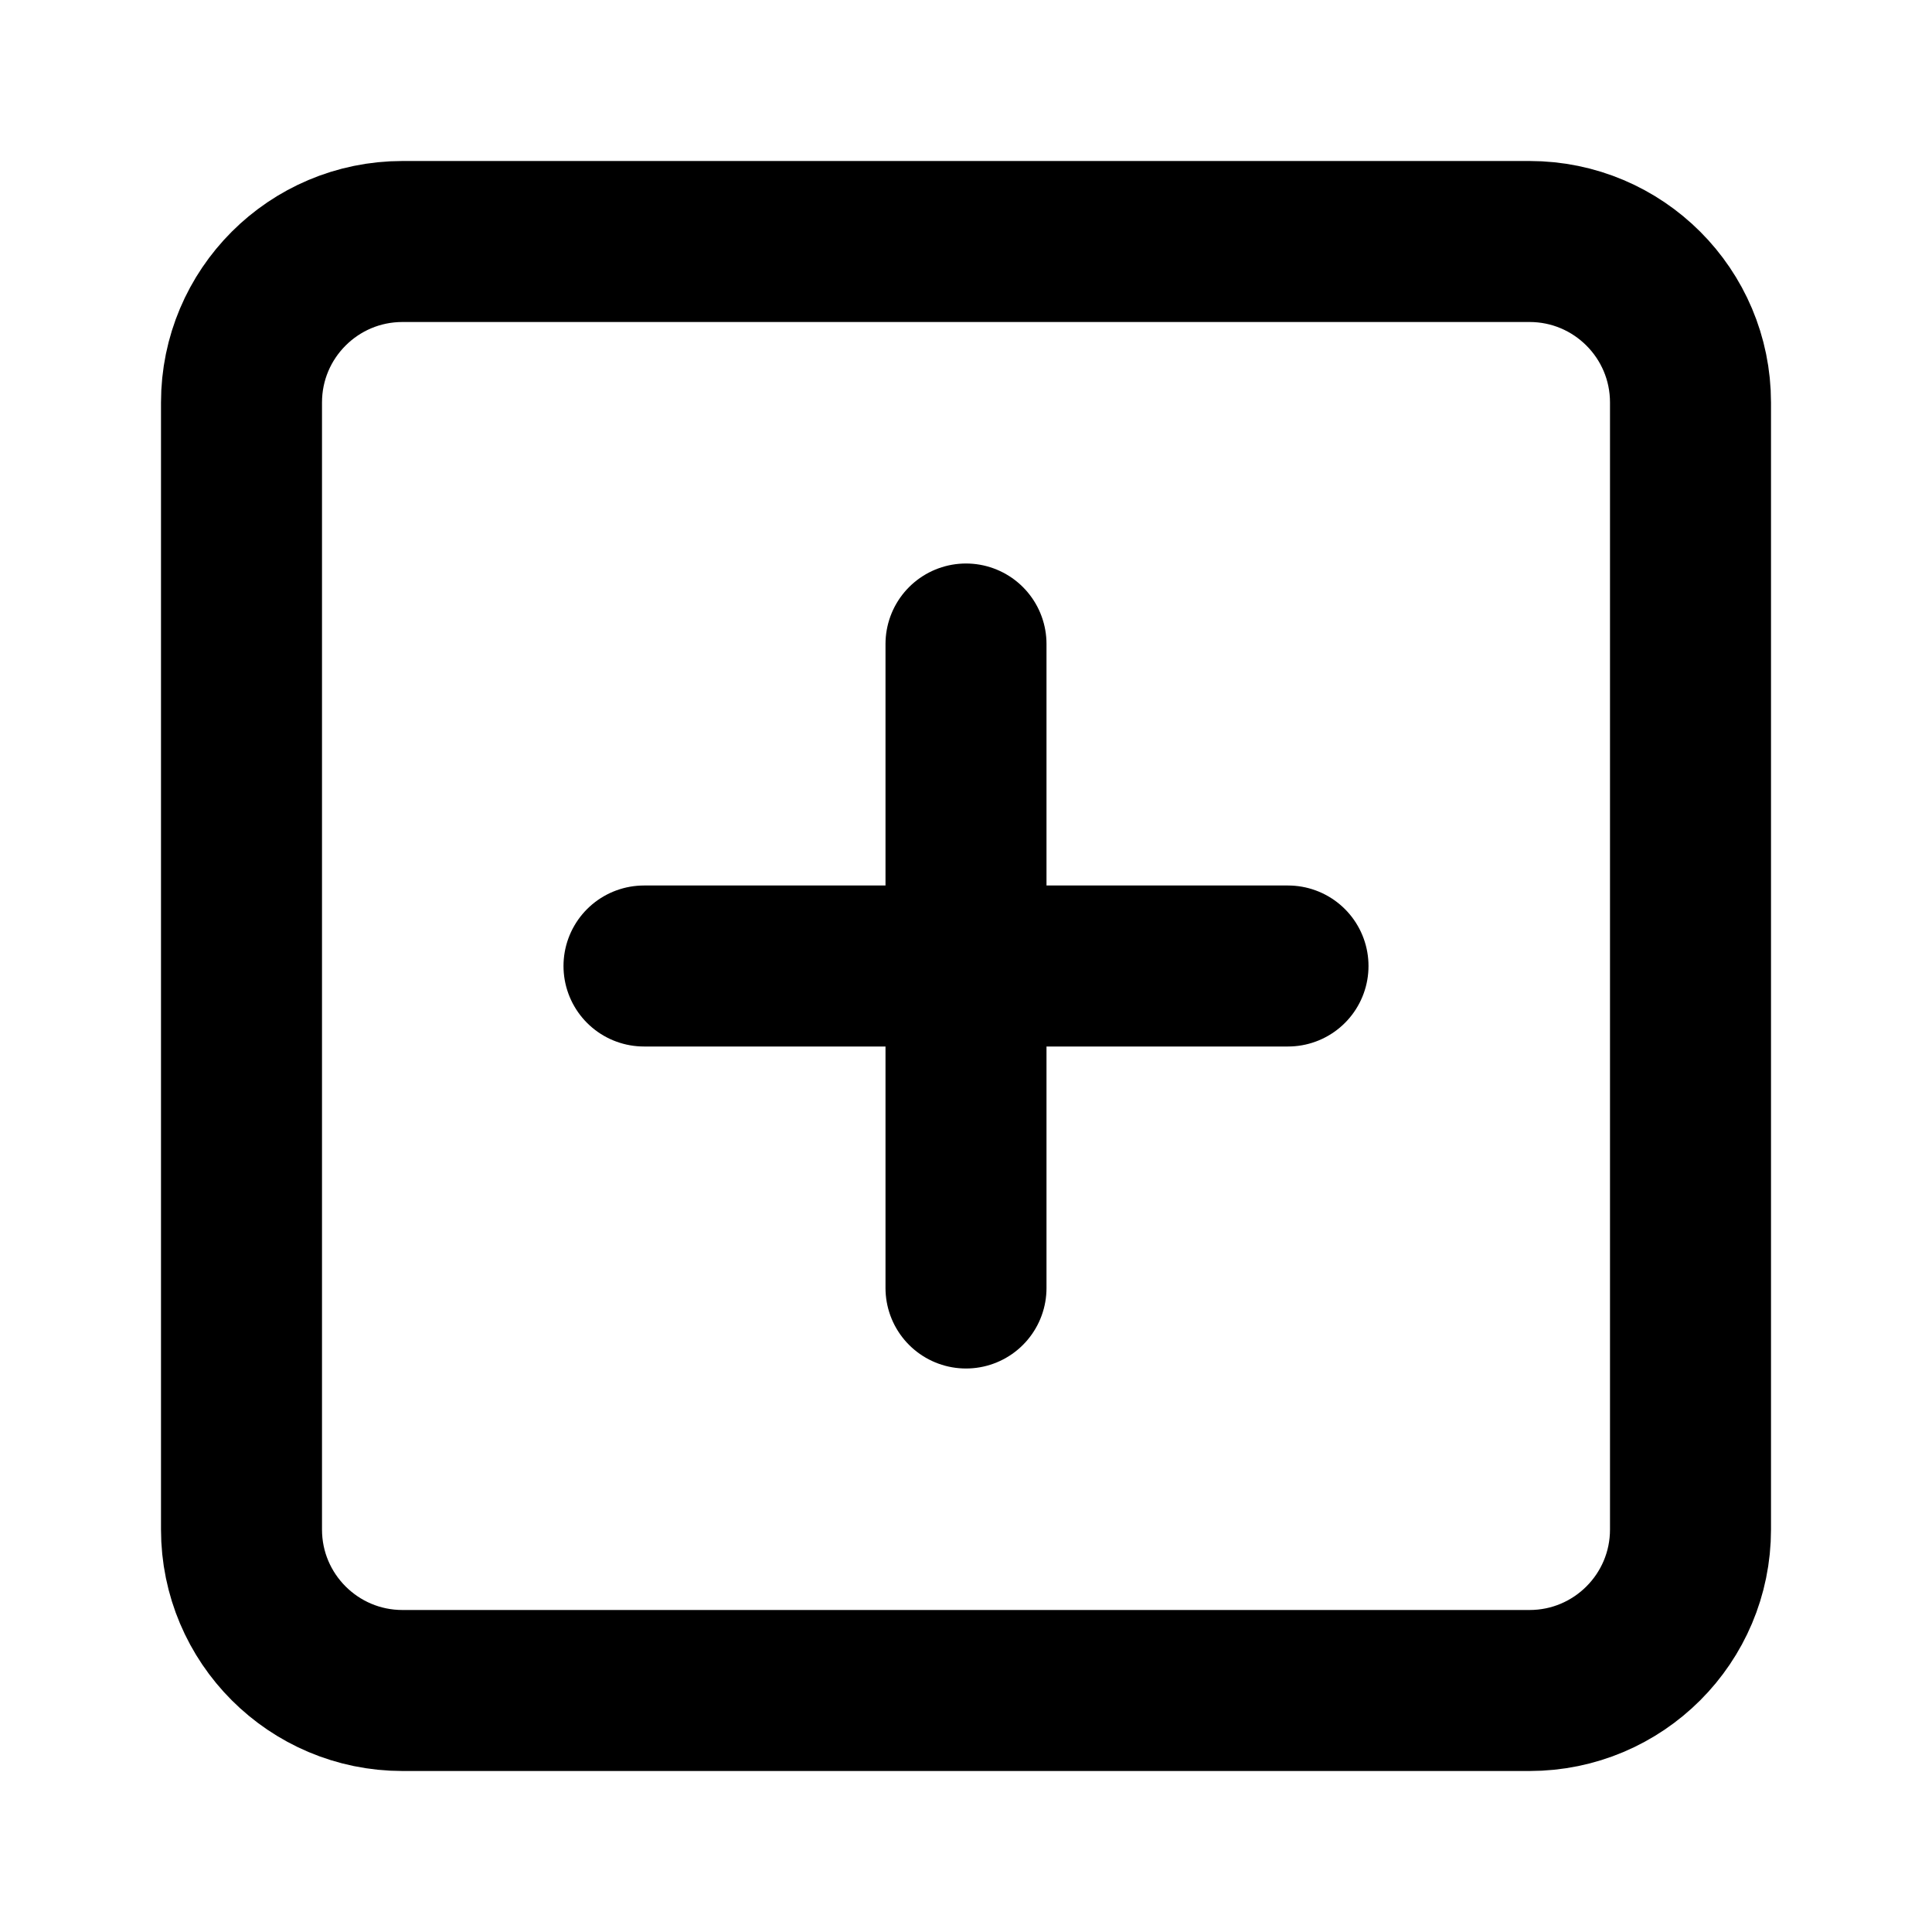
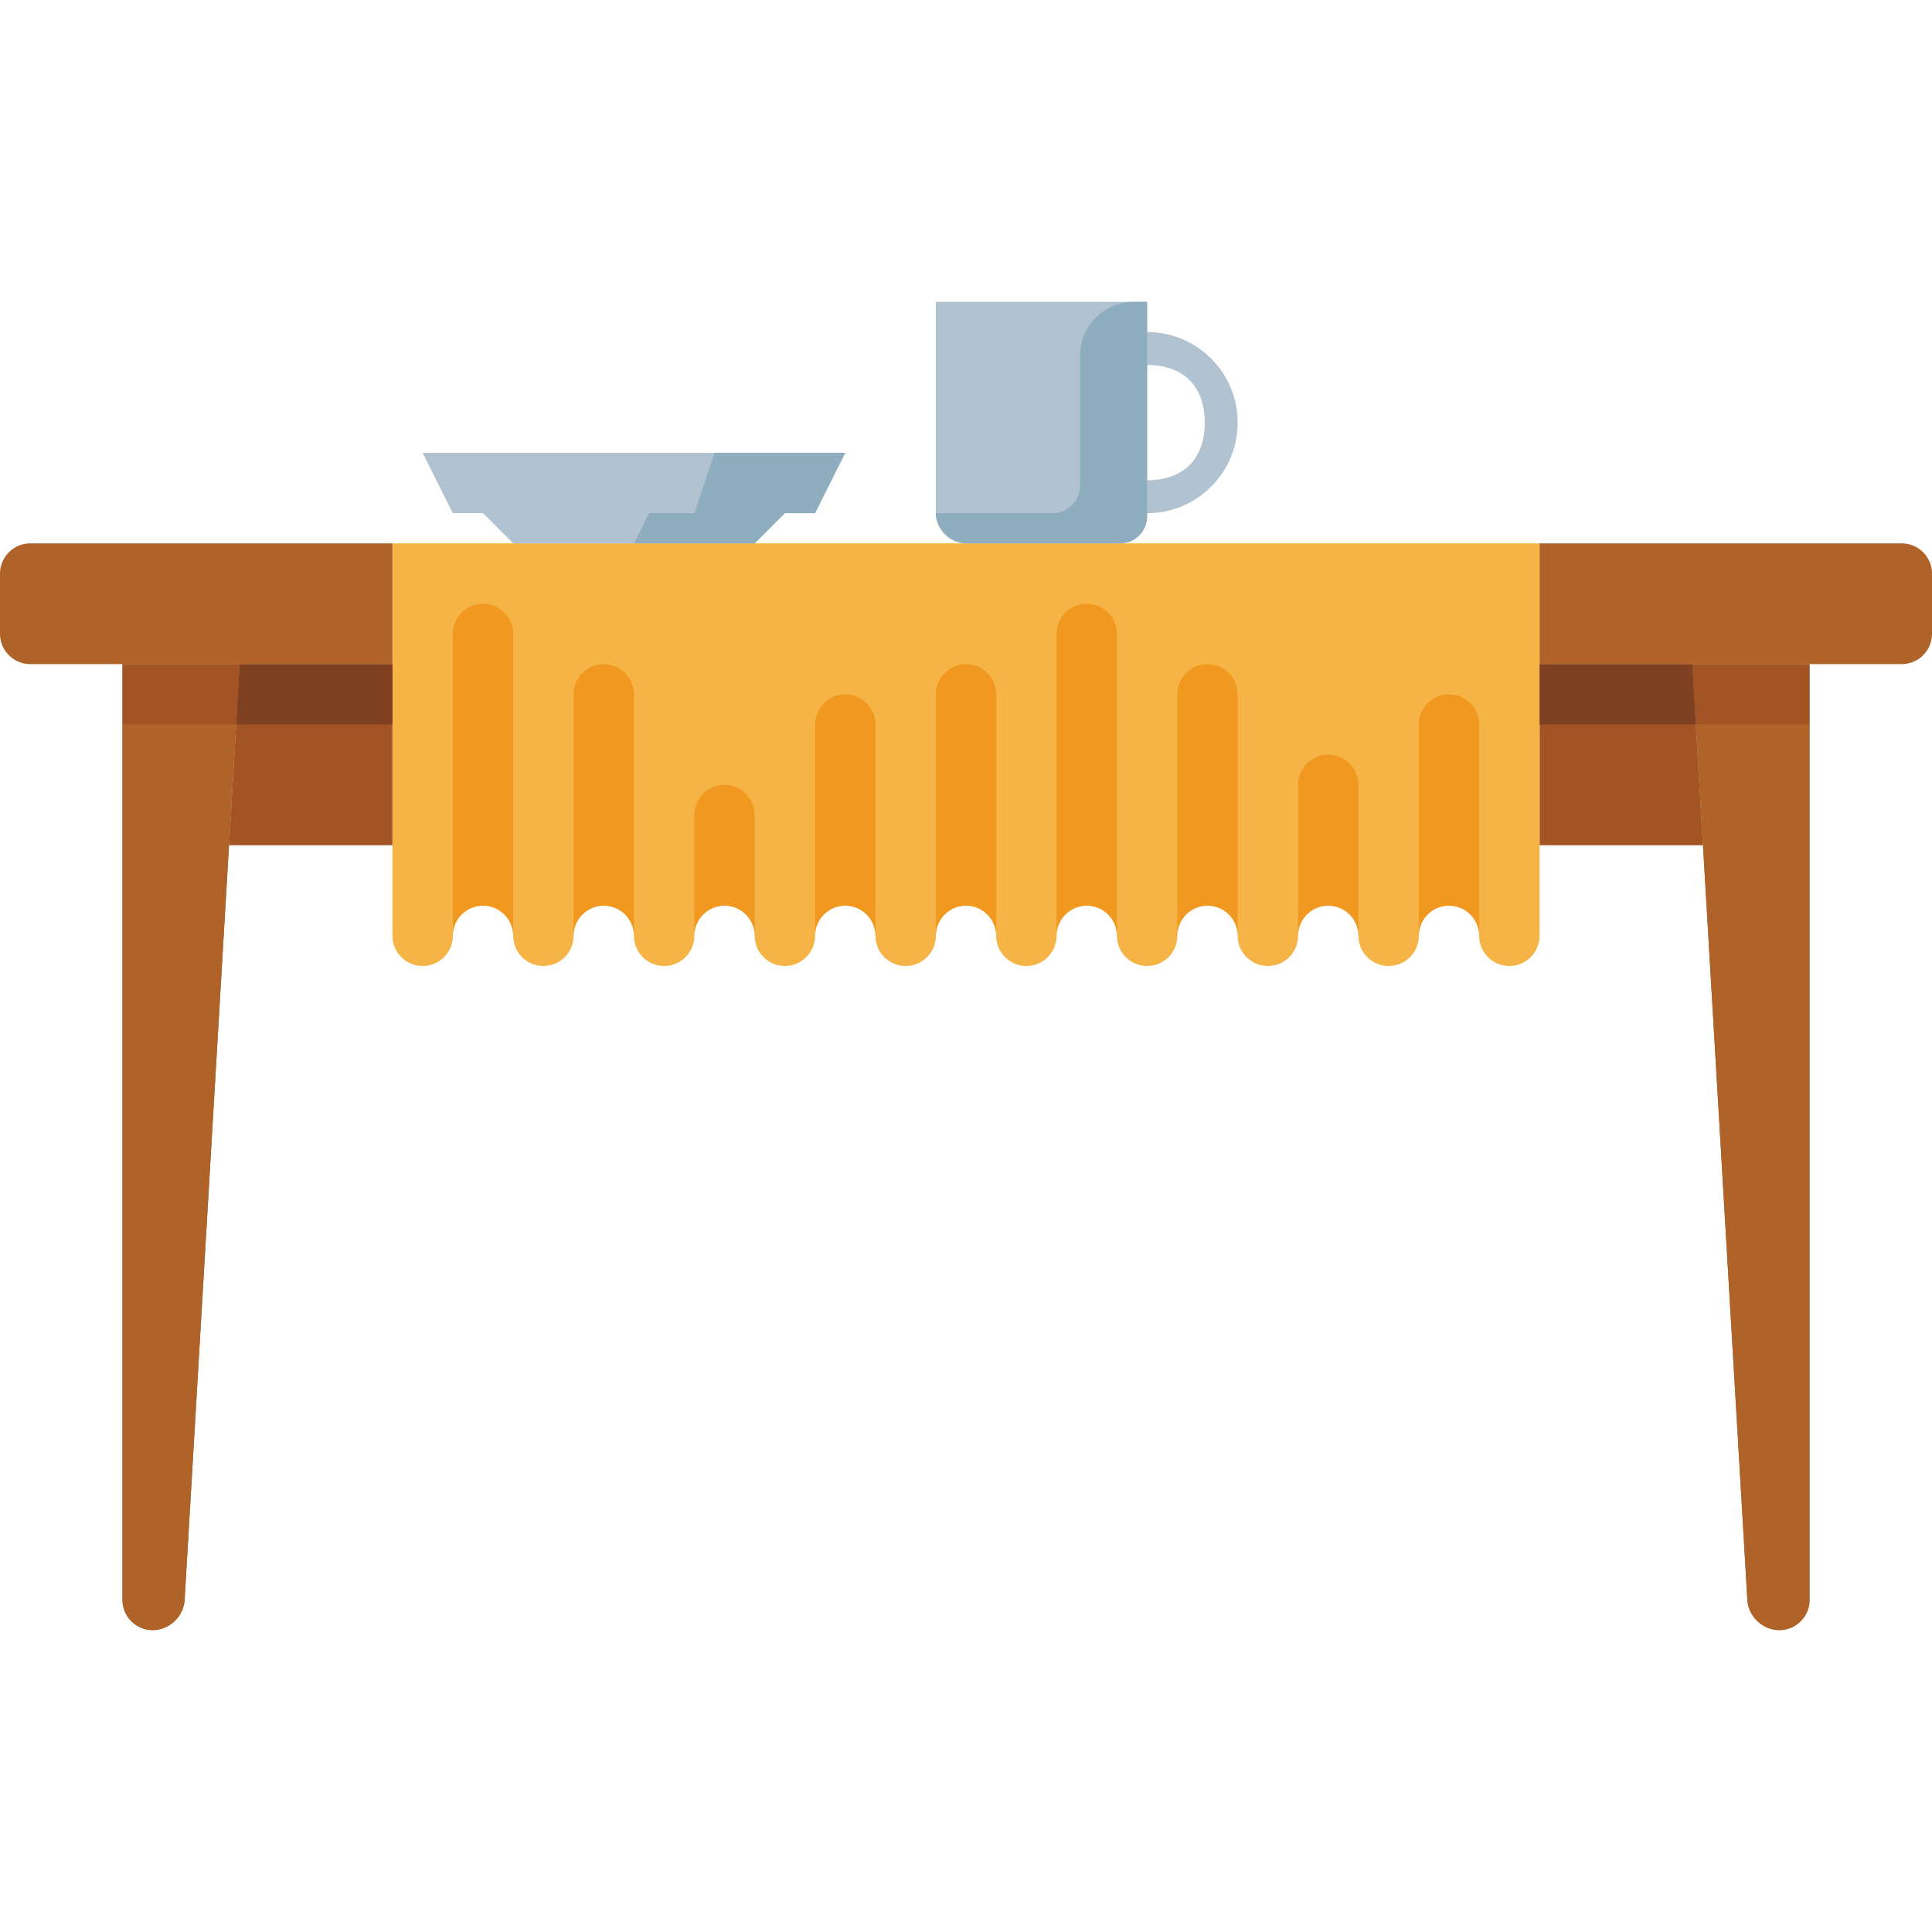
- <svg xmlns="http://www.w3.org/2000/svg" width="24" height="24" viewBox="0 0 24 24" fill="none" stroke="currentColor" stroke-width="2" stroke-linecap="round" stroke-linejoin="round" class="feather feather-plus-square">
-   <rect x="3" y="3" width="18" height="18" rx="2" ry="2" />
-   <line x1="12" y1="8" x2="12" y2="16" />
-   <line x1="8" y1="12" x2="16" y2="12" />
+ <svg xmlns="http://www.w3.org/2000/svg" height="800px" width="800px" version="1.1" id="Capa_1" viewBox="0 0 512 512" xml:space="preserve">
+   <g>
+     <polygon style="fill:#A25425;" points="449.426,192 448.485,176 408,176 408,224 451.309,224  " />
+     <path style="fill:#AF6328;" d="M448.485,176l0.941,16l13.648,232.014c0.258,4.393,4.07,7.986,8.47,7.986s8-3.6,8-8V192v-16H448.485   z" />
+     <path style="fill:#F5B445;" d="M104,144v88v8v8c0,4.418,3.578,8,8,8s8-3.582,8-8v0c0-4.418,3.582-8,8-8h0c4.418,0,8,3.582,8,8v0   c0,4.418,3.578,8,8,8s8-3.582,8-8v0c0-4.418,3.582-8,8-8h0c4.418,0,8,3.582,8,8v0c0,4.418,3.578,8,8,8s8-3.582,8-8v0   c0-4.418,3.582-8,8-8h0c4.418,0,8,3.582,8,8v0c0,4.418,3.578,8,8,8s8-3.582,8-8v0c0-4.418,3.582-8,8-8h0c4.418,0,8,3.582,8,8v0   c0,4.418,3.578,8,8,8s8-3.582,8-8v0c0-4.418,3.582-8,8-8h0c4.418,0,8,3.582,8,8v0c0,4.418,3.578,8,8,8s8-3.582,8-8v0   c0-4.418,3.582-8,8-8l0,0c4.418,0,8,3.582,8,8v0c0,4.418,3.578,8,8,8s8-3.582,8-8v0c0-4.418,3.582-8,8-8l0,0c4.418,0,8,3.582,8,8v0   c0,4.418,3.578,8,8,8s8-3.582,8-8v0c0-4.418,3.582-8,8-8l0,0c4.418,0,8,3.582,8,8v0c0,4.418,3.578,8,8,8s8-3.582,8-8v0   c0-4.418,3.582-8,8-8l0,0c4.418,0,8,3.582,8,8v0c0,4.418,3.578,8,8,8s8-3.582,8-8v-8v-8v-88H104z" />
+     <polygon style="fill:#A25425;" points="479.544,192 449.426,192 448.485,176 479.544,176  " />
+     <path style="fill:#B1C3D0;" d="M304,88v-8h-56v56c0,4.418,3.582,8,8,8h40c4.418,0,8-3.582,8-8c13.252,0,24-10.745,24-24   C328,98.745,317.252,88,304,88z M304,127.272V96.727c9.639,0,15.272,5.634,15.272,15.273S313.639,127.272,304,127.272z" />
+     <polygon style="fill:#B1C3D0;" points="112,120 120,136 128,136 136,144 200,144 208,136 216,136 224,120  " />
+     <path style="fill:#8EADBE;" d="M278.891,136H248c0,3.927,4.073,8,8,8h40.889c3.927,0,7.111-3.184,7.111-7.111V80h-3.555   c-7.855,0-14.222,6.367-14.222,14.223v34.446C286.222,132.718,282.94,136,278.891,136z" />
+     <polygon style="fill:#8EADBE;" points="189.333,120 184,136 172,136 168,144 200,144 208,136 216,136 224,120  " />
+     <path style="fill:#AF6328;" d="M449.426,192l13.648,232.014c0.258,4.393,4.07,7.986,8.47,7.986s8-3.6,8-8V192H449.426z" />
+     <polygon style="fill:#7F4122;" points="408,176 408,192 449.426,192 448.485,176  " />
+     <polygon style="fill:#A25425;" points="62.574,192 63.515,176 104,176 104,224 60.691,224  " />
+     <path style="fill:#AF6328;" d="M63.515,176l-0.941,16L48.926,424.014c-0.258,4.393-4.07,7.986-8.47,7.986s-8-3.6-8-8V192v-16   H63.515z" />
+     <polygon style="fill:#A25425;" points="32.456,192 62.574,192 63.515,176 32.456,176  " />
+     <path style="fill:#AF6328;" d="M62.574,192L48.926,424.014c-0.258,4.393-4.07,7.986-8.47,7.986s-8-3.6-8-8V192H62.574z" />
+     <polygon style="fill:#7F4122;" points="104,176 104,192 62.574,192 63.515,176  " />
+     <g>
+       <path style="fill:#AF6328;" d="M104,144H8c-4.4,0-8,3.6-8,8v16c0,4.4,3.6,8,8,8h96V144z" />
+       <path style="fill:#AF6328;" d="M504,144h-96v32h96c4.4,0,8-3.6,8-8v-16C512,147.6,508.4,144,504,144z" />
+     </g>
+     <path style="fill:#F09820;" d="M224,184c-4.418,0-8,3.582-8,8v56c0-4.418,3.582-8,8-8s8,3.582,8,8v-56   C232,187.582,228.418,184,224,184L224,184z" />
+     <path style="fill:#F09820;" d="M256,176c-4.418,0-8,3.582-8,8v64c0-4.418,3.582-8,8-8s8,3.582,8,8v-64   C264,179.582,260.418,176,256,176L256,176z" />
+     <path style="fill:#F09820;" d="M160,176c-4.418,0-8,3.582-8,8v64c0-4.418,3.582-8,8-8s8,3.582,8,8v-64   C168,179.582,164.418,176,160,176L160,176z" />
+     <path style="fill:#F09820;" d="M192,208c-4.418,0-8,3.582-8,8v32c0-4.418,3.582-8,8-8s8,3.582,8,8v-32   C200,211.582,196.418,208,192,208L192,208z" />
+     <path style="fill:#F09820;" d="M352,200c-4.418,0-8,3.582-8,8v40c0-4.418,3.582-8,8-8s8,3.582,8,8v-40   C360,203.582,356.418,200,352,200L352,200z" />
+     <path style="fill:#F09820;" d="M384,184c-4.418,0-8,3.582-8,8v56c0-4.418,3.582-8,8-8s8,3.582,8,8v-56   C392,187.582,388.418,184,384,184L384,184z" />
+     <path style="fill:#F09820;" d="M288,160c-4.418,0-8,3.582-8,8v80c0-4.418,3.582-8,8-8s8,3.582,8,8v-80   C296,163.582,292.418,160,288,160L288,160z" />
+     <path style="fill:#F09820;" d="M320,176c-4.418,0-8,3.582-8,8v64c0-4.418,3.582-8,8-8s8,3.582,8,8v-64   C328,179.582,324.418,176,320,176L320,176z" />
+     <path style="fill:#F09820;" d="M128,160c-4.418,0-8,3.582-8,8v80c0-4.418,3.582-8,8-8s8,3.582,8,8v-80   C136,163.582,132.418,160,128,160L128,160z" />
+   </g>
</svg>
